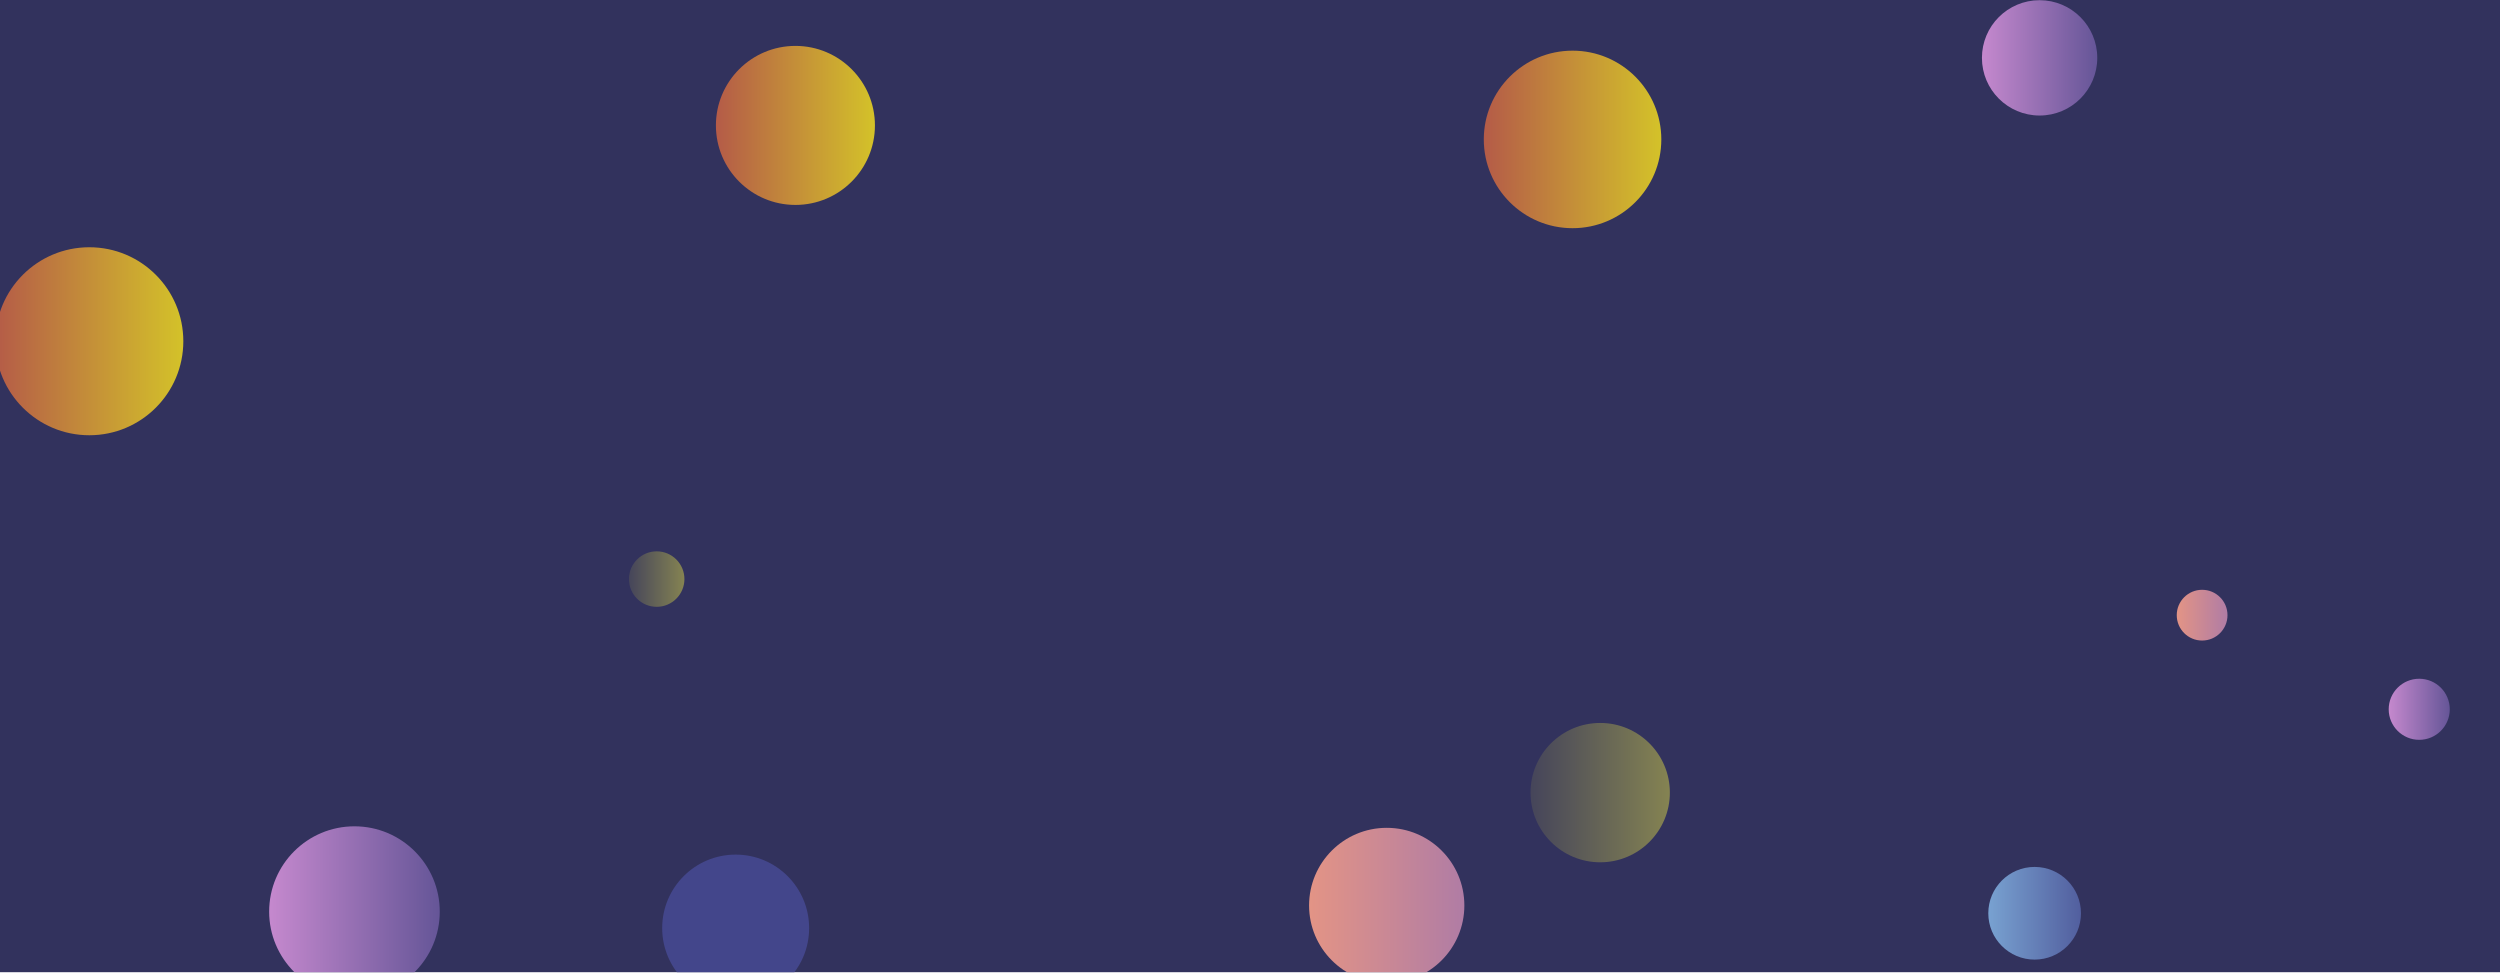
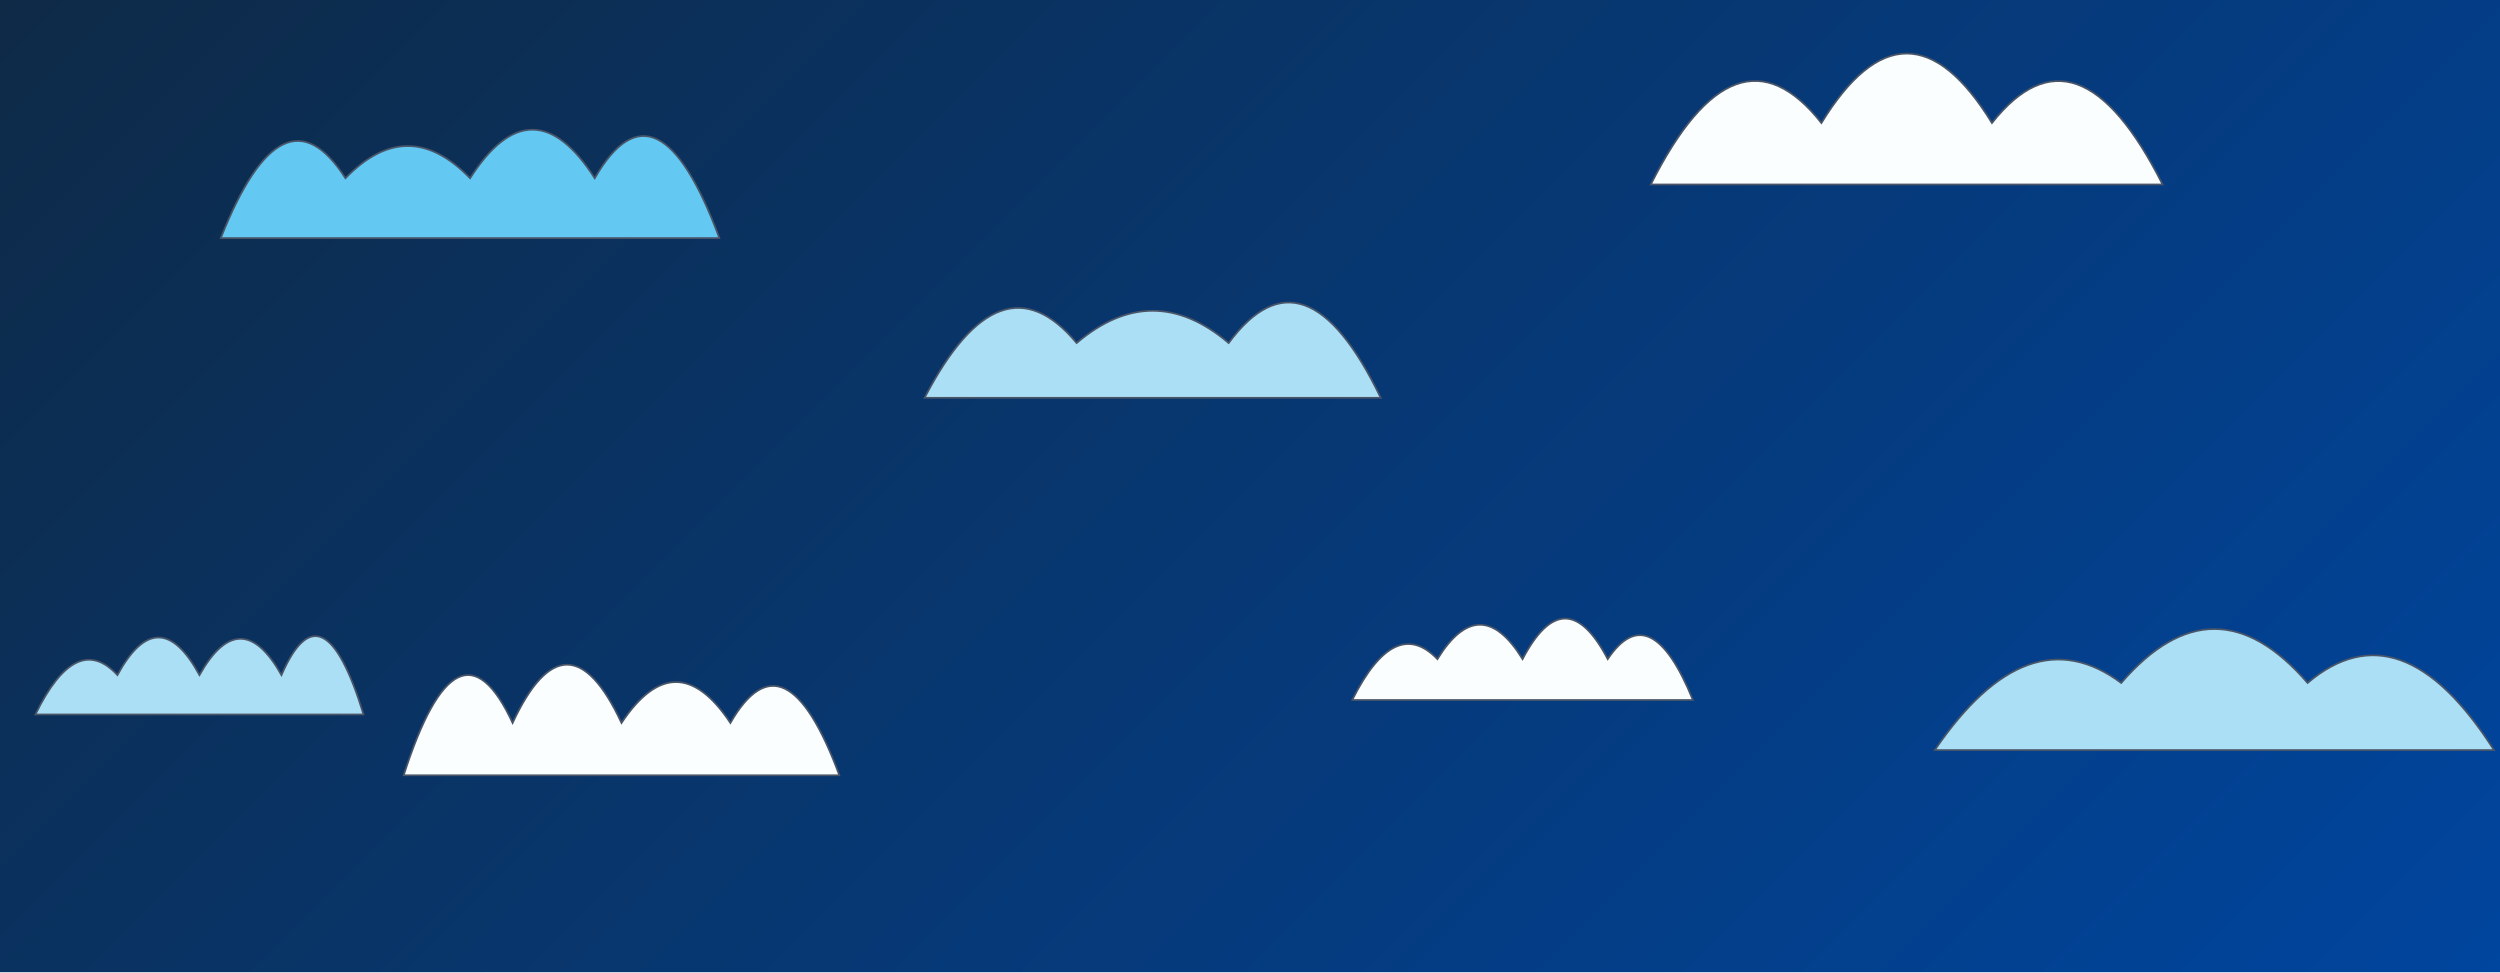
<svg xmlns="http://www.w3.org/2000/svg" version="1.1" width="1440" height="560" preserveAspectRatio="none" viewBox="0 0 1440 560">
-   <g clip-path="url(&quot;#SvgjsClipPath5325&quot;)" fill="none">
-     <rect width="1440" height="560" x="0" y="0" fill="#32325d" />
-     <circle r="33.215" cx="1174.81" cy="33.33" fill="url(&quot;#SvgjsLinearGradient5326&quot;)" />
-     <circle r="49.135" cx="204.17" cy="525.09" fill="url(&quot;#SvgjsLinearGradient5327&quot;)" />
-     <circle r="42.32" cx="423.74" cy="534.57" fill="#43468b" />
-     <circle r="17.59" cx="1393.48" cy="408.55" fill="url(&quot;#SvgjsLinearGradient5328&quot;)" />
-     <circle r="40.13" cx="921.71" cy="456.55" fill="url(&quot;#SvgjsLinearGradient5329&quot;)" />
-     <circle r="15.98" cx="378.25" cy="333.55" fill="url(&quot;#SvgjsLinearGradient5330&quot;)" />
-     <circle r="51.125" cx="905.79" cy="80.31" fill="url(&quot;#SvgjsLinearGradient5331&quot;)" />
-     <circle r="26.69" cx="1171.95" cy="526.04" fill="url(&quot;#SvgjsLinearGradient5332&quot;)" />
-     <circle r="14.615" cx="1268.42" cy="354.34" fill="url(&quot;#SvgjsLinearGradient5333&quot;)" />
-     <circle r="54.145" cx="51.45" cy="196.56" fill="url(&quot;#SvgjsLinearGradient5334&quot;)" />
-     <circle r="44.72" cx="798.75" cy="521.55" fill="url(&quot;#SvgjsLinearGradient5335&quot;)" />
-     <circle r="45.8" cx="458.16" cy="72.24" fill="url(&quot;#SvgjsLinearGradient5336&quot;)" />
+   <g clip-path="url(&quot;#SvgjsClipPath1146&quot;)" fill="none">
+     <rect width="1440" height="560" x="0" y="0" fill="url(&quot;#SvgjsLinearGradient1147&quot;)" />
+     <g>
+       <path d="M20.392 411.535Q44.017 363.358 67.641 388.856Q91.266 345.563 114.891 388.856Q138.515 347.061 162.14 388.856Q185.765 334.61 209.389 411.535L20.392 411.535Z " fill="#abdff5" stroke-width="1" stroke="#4a5568" />
+     </g>
+     <g>
+       <path d="M778.901 403.198Q803.427 354.229 827.952 379.654Q852.477 340.092 877.003 379.654Q901.528 332.969 926.054 379.654Q950.579 343.167 975.105 403.198L778.901 403.198Z " fill="rgba(250, 254, 255, 1)" stroke-width="1" stroke="#4a5568" />
+     </g>
+     <g>
+       <path d="M532.577 229.122Q576.36 145.018 620.144 197.598Q663.927 160.441 707.711 197.598Q751.495 138.457 795.278 229.122L532.577 229.122Z " fill="#abdff5" stroke-width="1" stroke="#4a5568" />
+     </g>
+     <g>
+       <path d="M950.895 106.238Q1000.015 8.652 1049.135 70.871Q1098.255 -9.145 1147.375 70.871Q1196.495 8.763 1245.615 106.238L950.895 106.238Z " fill="rgba(250, 254, 255, 1)" stroke-width="1" stroke="#4a5568" />
+     </g>
+     <g>
+       <path d="M127.181 137.143Q163.078 46.537 198.975 102.681Q234.872 65.565 270.768 102.681Q306.665 46.728 342.562 102.681Q378.459 40.519 414.356 137.143L127.181 137.143Z " fill="#63c9f3" stroke-width="1" stroke="#4a5568" />
+     </g>
+     <g>
+       <path d="M1114.451 432.046Q1168.131 353.374 1221.811 393.397Q1275.491 331.264 1329.17 393.397Q1382.85 347.993 1436.53 432.046L1114.451 432.046Z " fill="#abdff5" stroke-width="1" stroke="#4a5568" />
+     </g>
+     <g>
+       <path d="M232.534 446.547Q263.897 348.941 295.261 416.438Q326.624 349.313 357.987 416.438Q389.351 369.332 420.714 416.438Q452.078 361.953 483.441 446.547L232.534 446.547Z " fill="rgba(250, 254, 255, 1)" stroke-width="1" stroke="#4a5568" />
+     </g>
  </g>
  <defs>
-     <clipPath id="SvgjsClipPath5325">
+     <clipPath id="SvgjsClipPath1146">
      <rect width="1440" height="560" x="0" y="0" />
    </clipPath>
-     <linearGradient x1="1108.38" y1="33.33" x2="1241.24" y2="33.33" gradientUnits="userSpaceOnUse" id="SvgjsLinearGradient5326">
-       <stop stop-color="#e298de" offset="0.1" />
-       <stop stop-color="#484687" offset="0.9" />
-     </linearGradient>
-     <linearGradient x1="105.9" y1="525.09" x2="302.44" y2="525.09" gradientUnits="userSpaceOnUse" id="SvgjsLinearGradient5327">
-       <stop stop-color="#e298de" offset="0.1" />
-       <stop stop-color="#484687" offset="0.9" />
-     </linearGradient>
-     <linearGradient x1="1358.3" y1="408.55" x2="1428.66" y2="408.55" gradientUnits="userSpaceOnUse" id="SvgjsLinearGradient5328">
-       <stop stop-color="#e298de" offset="0.1" />
-       <stop stop-color="#484687" offset="0.9" />
-     </linearGradient>
-     <linearGradient x1="841.45" y1="456.55" x2="1001.97" y2="456.55" gradientUnits="userSpaceOnUse" id="SvgjsLinearGradient5329">
-       <stop stop-color="#32325d" offset="0.1" />
-       <stop stop-color="rgba(152, 150, 79, 1)" offset="0.9" />
-     </linearGradient>
-     <linearGradient x1="346.29" y1="333.55" x2="410.21" y2="333.55" gradientUnits="userSpaceOnUse" id="SvgjsLinearGradient5330">
-       <stop stop-color="#32325d" offset="0.1" />
-       <stop stop-color="rgba(152, 150, 79, 1)" offset="0.9" />
-     </linearGradient>
-     <linearGradient x1="803.54" y1="80.31" x2="1008.04" y2="80.31" gradientUnits="userSpaceOnUse" id="SvgjsLinearGradient5331">
-       <stop stop-color="#ab3c51" offset="0.1" />
-       <stop stop-color="rgba(221, 225, 32, 1)" offset="0.9" />
-     </linearGradient>
-     <linearGradient x1="1118.57" y1="526.04" x2="1225.33" y2="526.04" gradientUnits="userSpaceOnUse" id="SvgjsLinearGradient5332">
-       <stop stop-color="#84b6e0" offset="0.1" />
-       <stop stop-color="#464a8f" offset="0.9" />
-     </linearGradient>
-     <linearGradient x1="1239.19" y1="354.34" x2="1297.65" y2="354.34" gradientUnits="userSpaceOnUse" id="SvgjsLinearGradient5333">
-       <stop stop-color="#f29b7c" offset="0.1" />
-       <stop stop-color="rgba(161, 117, 174, 1)" offset="0.9" />
-     </linearGradient>
-     <linearGradient x1="-56.84" y1="196.56" x2="159.74" y2="196.56" gradientUnits="userSpaceOnUse" id="SvgjsLinearGradient5334">
-       <stop stop-color="#ab3c51" offset="0.1" />
-       <stop stop-color="rgba(221, 225, 32, 1)" offset="0.9" />
-     </linearGradient>
-     <linearGradient x1="709.31" y1="521.55" x2="888.19" y2="521.55" gradientUnits="userSpaceOnUse" id="SvgjsLinearGradient5335">
-       <stop stop-color="#f29b7c" offset="0.1" />
-       <stop stop-color="rgba(161, 117, 174, 1)" offset="0.9" />
-     </linearGradient>
-     <linearGradient x1="366.56" y1="72.24" x2="549.76" y2="72.24" gradientUnits="userSpaceOnUse" id="SvgjsLinearGradient5336">
-       <stop stop-color="#ab3c51" offset="0.1" />
-       <stop stop-color="rgba(221, 225, 32, 1)" offset="0.9" />
+     <linearGradient x1="15.28%" y1="-39.29%" x2="84.72%" y2="139.29%" gradientUnits="userSpaceOnUse" id="SvgjsLinearGradient1147">
+       <stop stop-color="#0e2a47" offset="0" />
+       <stop stop-color="#00459e" offset="1" />
    </linearGradient>
  </defs>
</svg>
